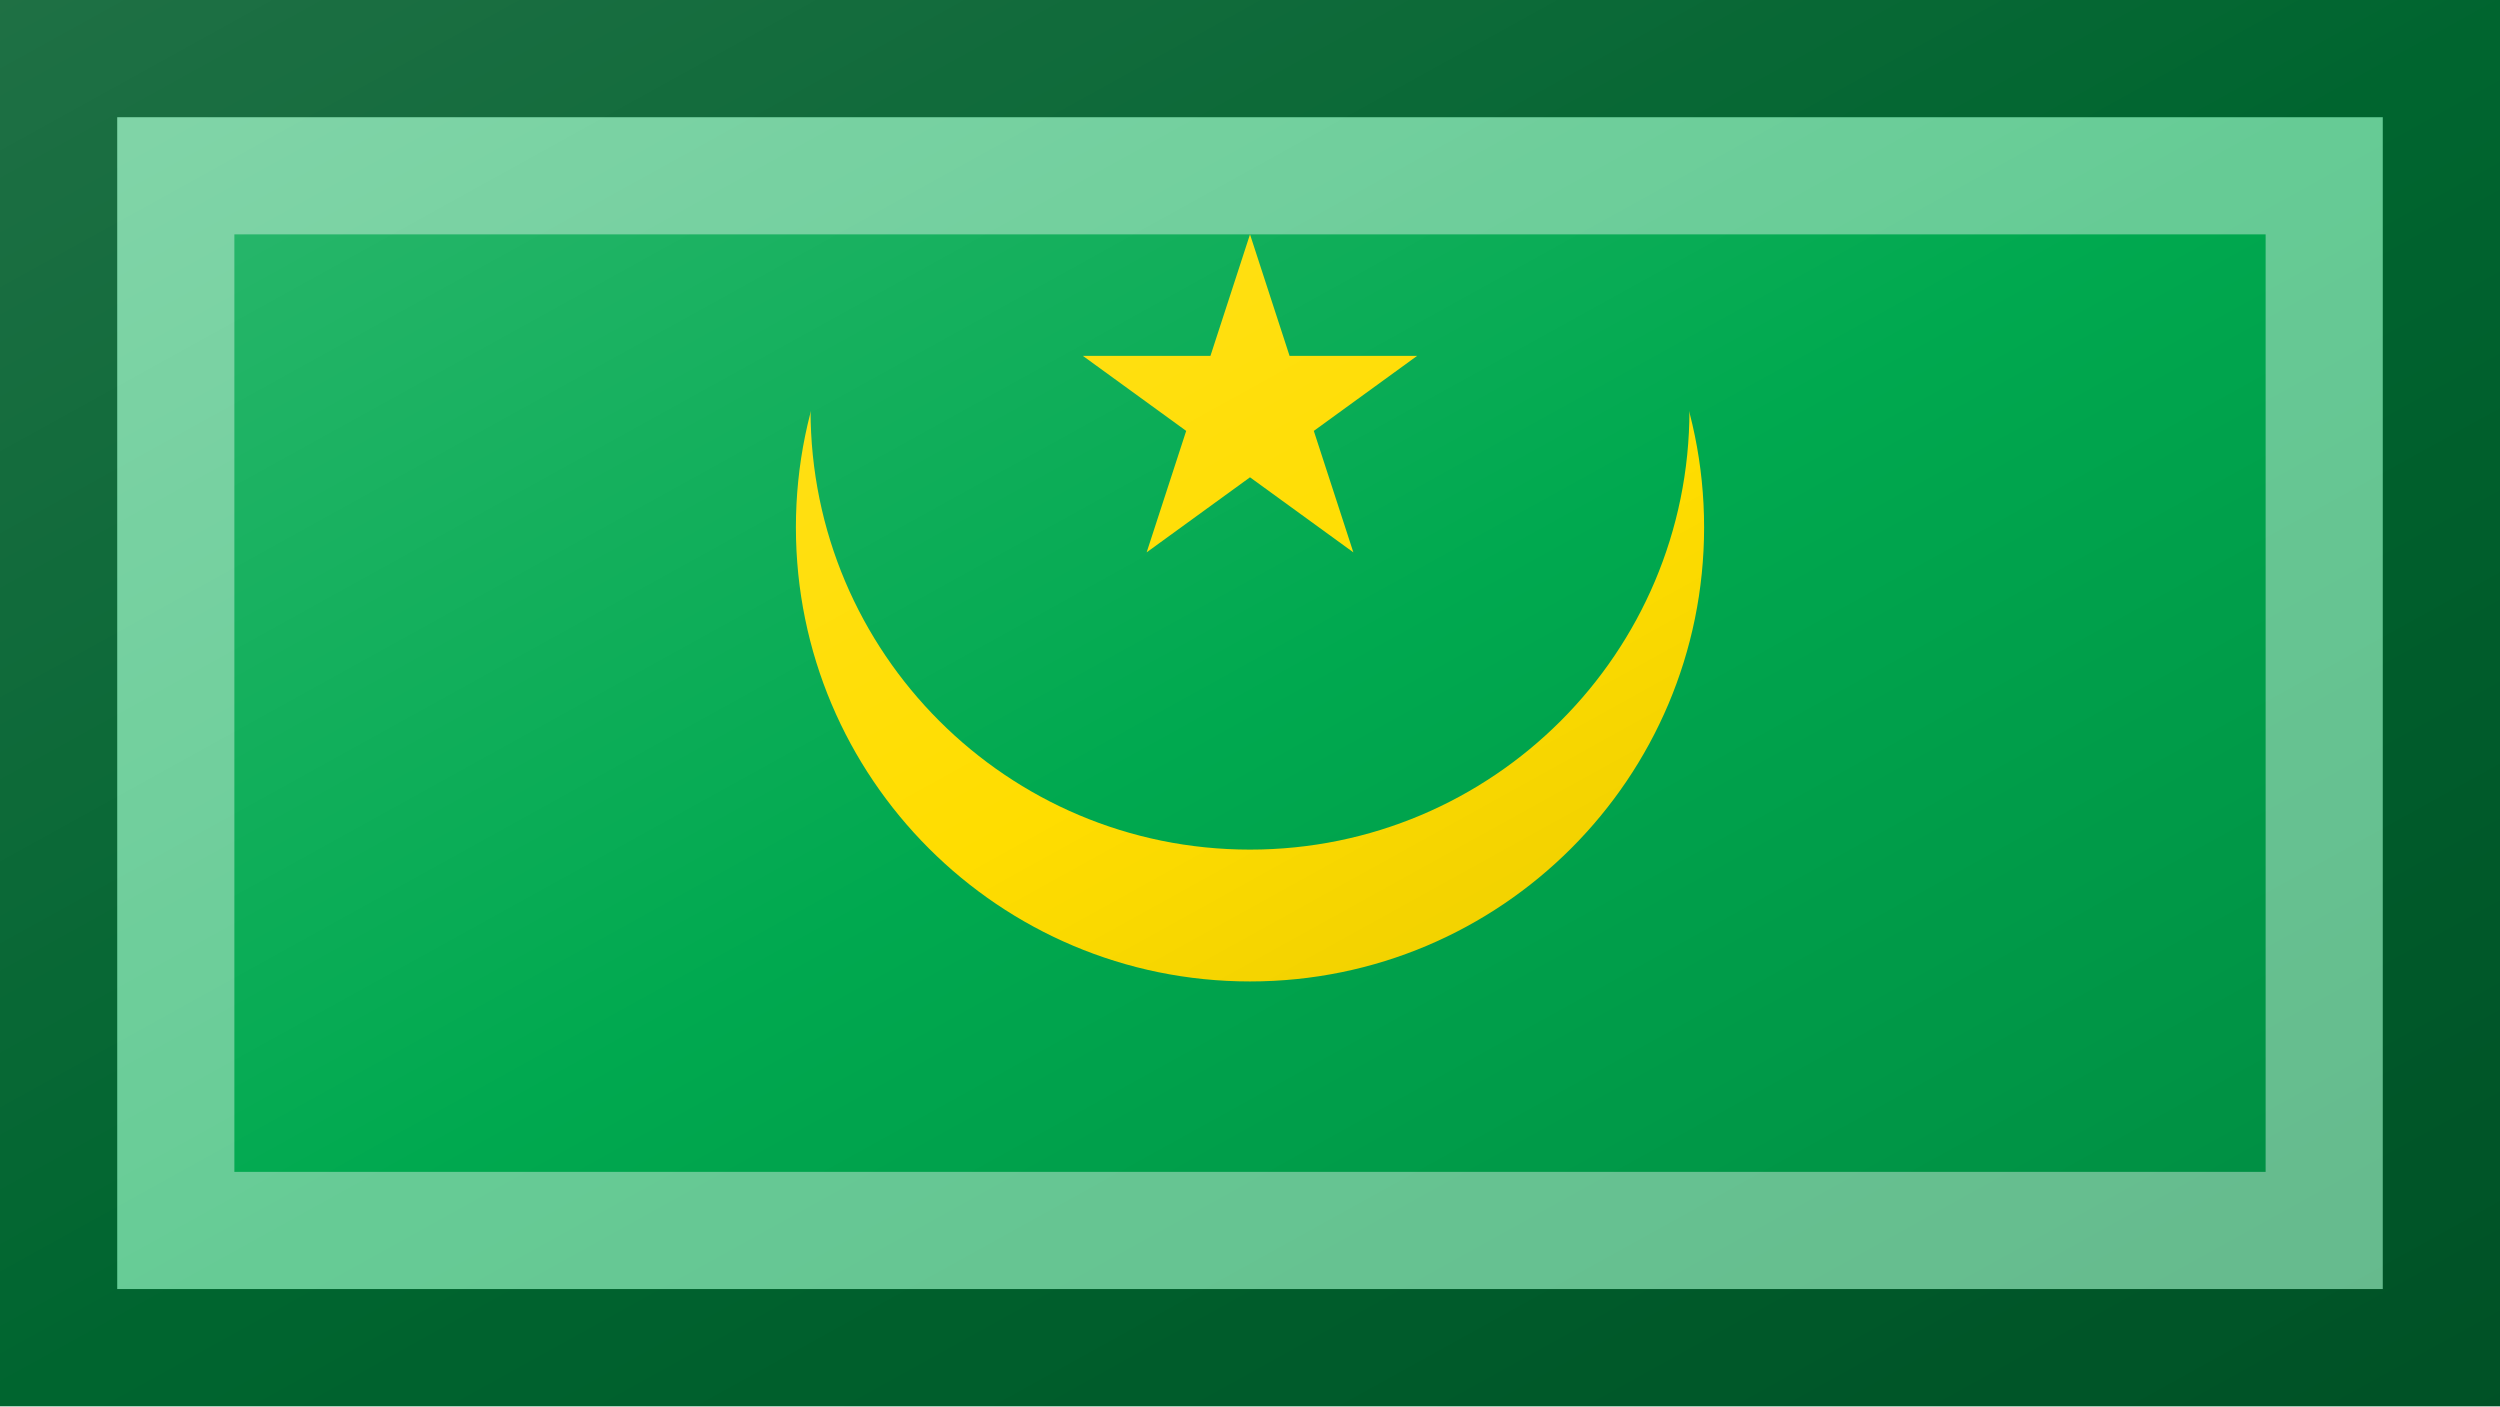
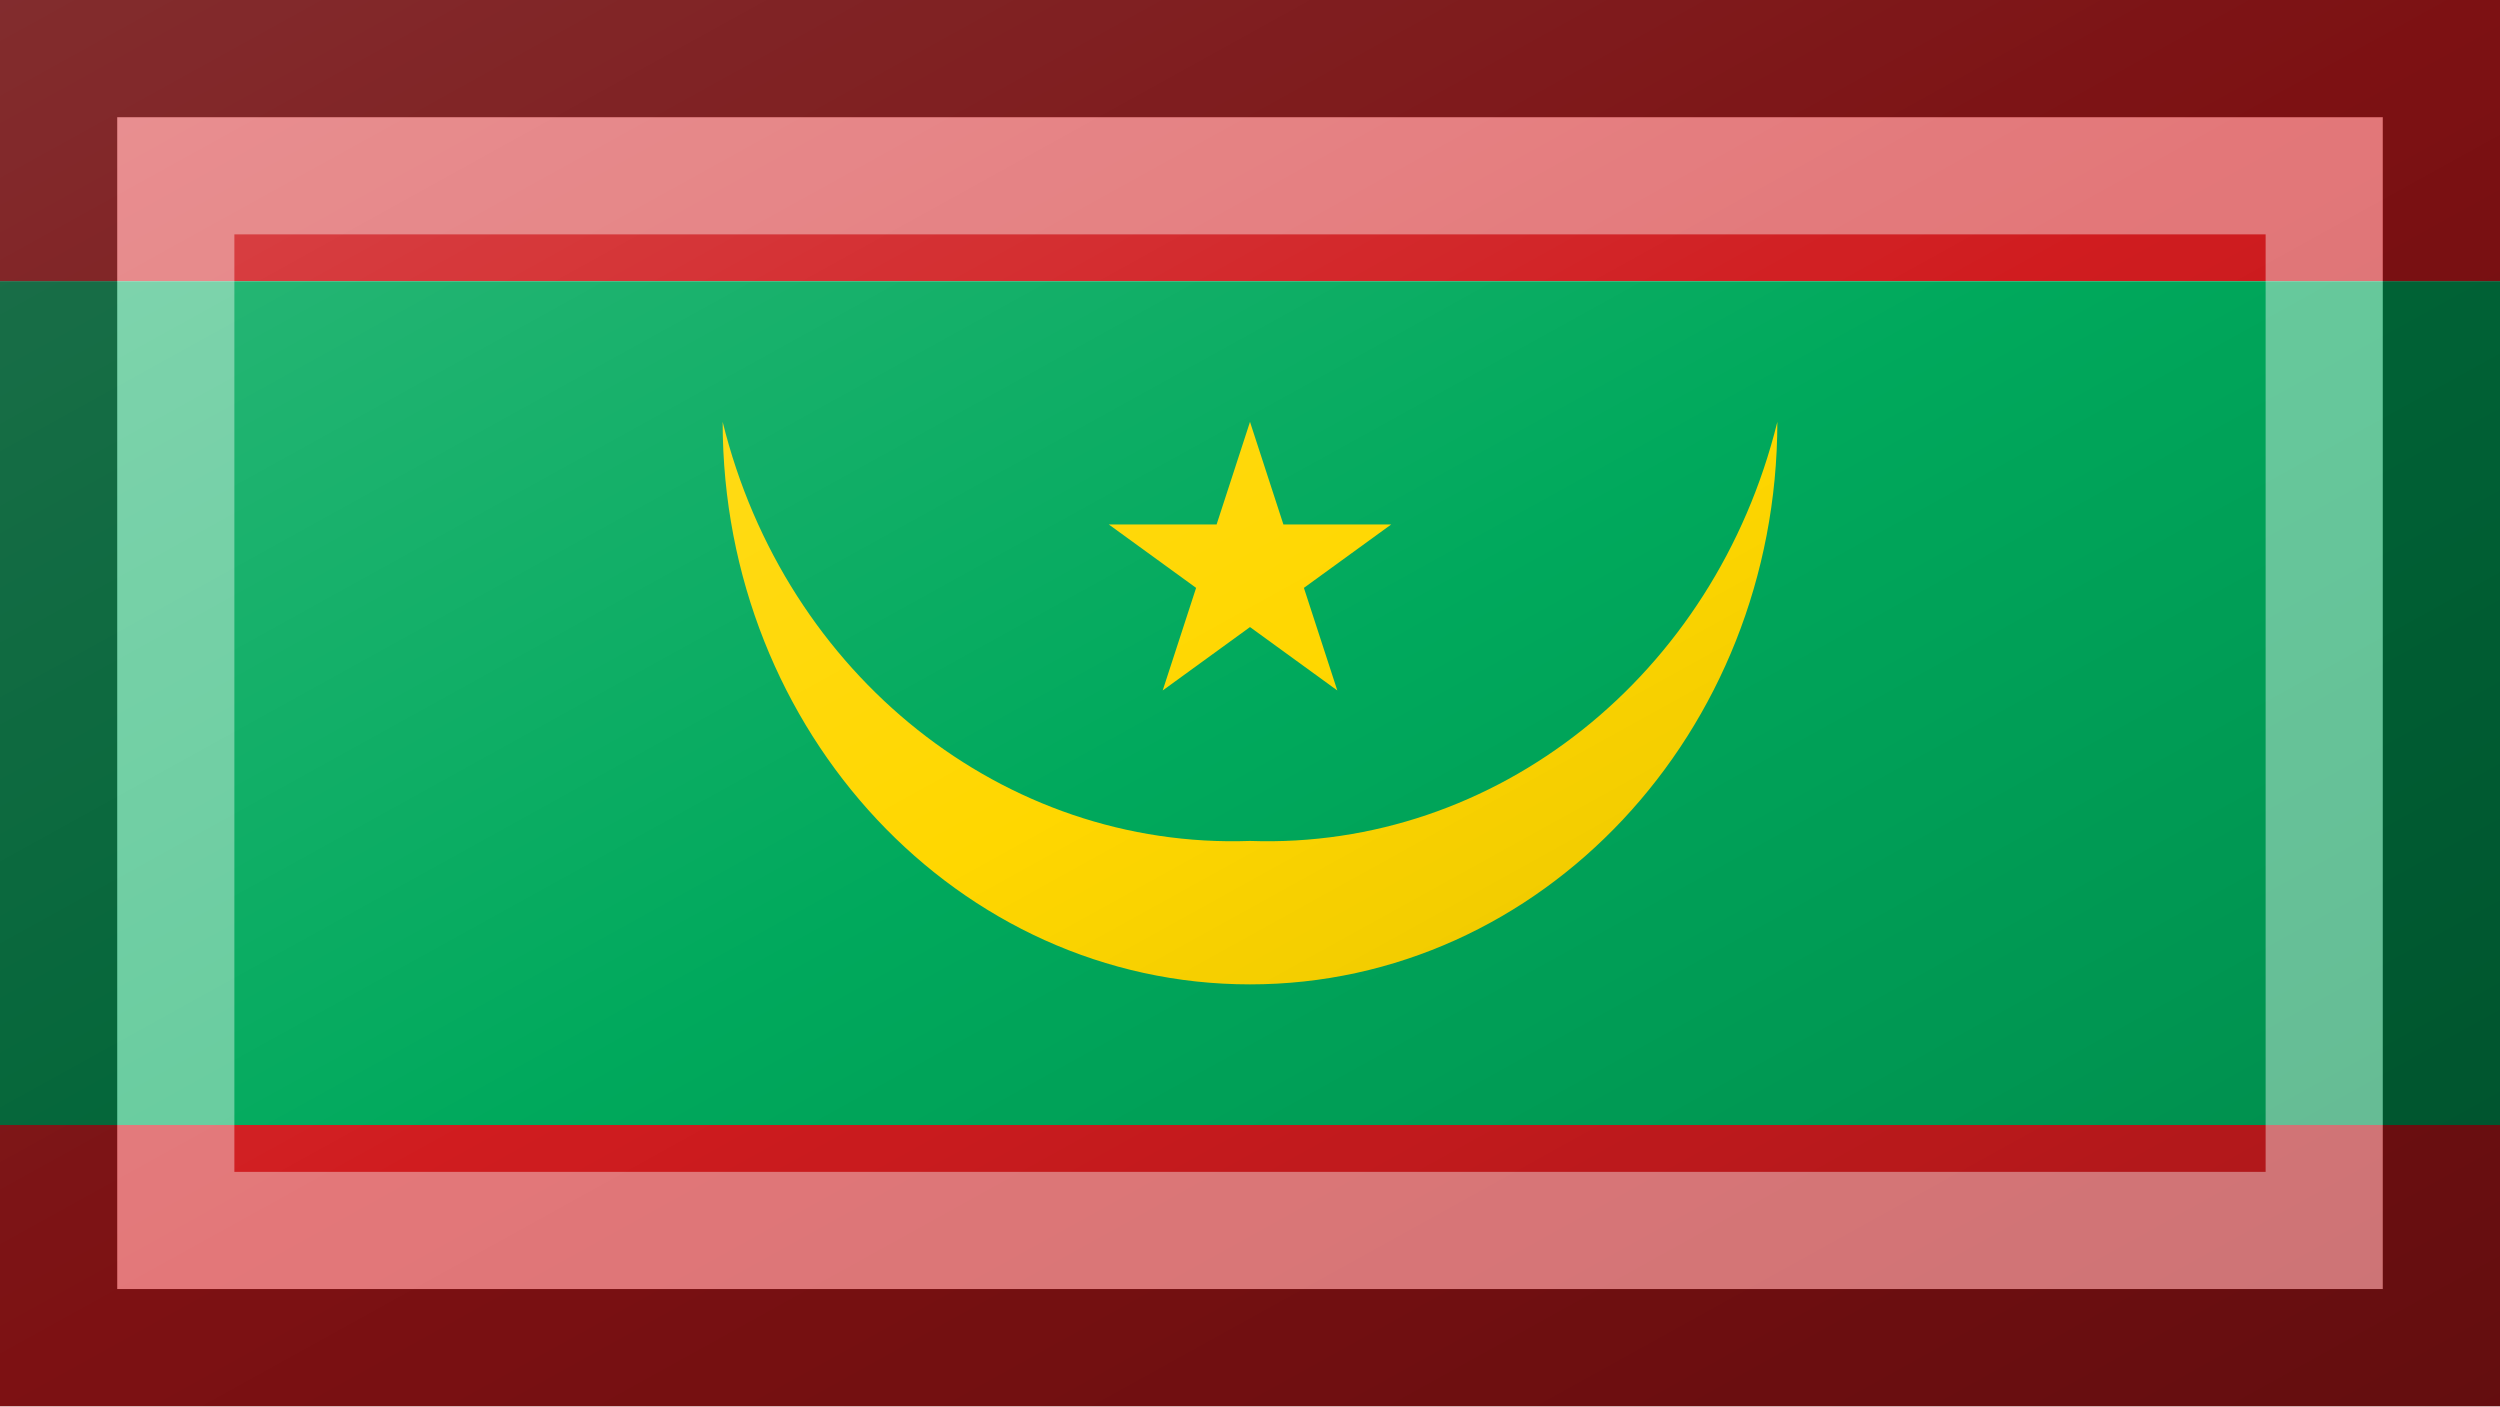
<svg xmlns="http://www.w3.org/2000/svg" xmlns:xlink="http://www.w3.org/1999/xlink" version="1.1" width="640" height="360" viewBox="0 0 640 360">
  <style>
- .green{fill:rgb(0,169,79);}
- .yellow{fill:rgb(255,221,0);}
+ .green{fill:rgb(0,169,92);}
+ .red{fill:rgb(208,28,31);}
+ .yellow{fill:rgb(255,215,0);}
</style>
  <defs>
+     <path id="crescent" d="M -1.0 0.0 A 1.0 1.0 0.0 0 0 0.0 1.0 A 1.0 1.0 0.0 0 0 1.0 0.0 A 1.0 1.0 0.0 0 1 0.0 0.745 A 1.0 1.0 0.0 0 1 -1.0 0.0 Z" />
    <path id="star" d="M 0.0 -1.0 L 0.225 -0.309 L 0.951 -0.309 L 0.363 0.118 L 0.588 0.809 L 0.0 0.382 L -0.588 0.809 L -0.363 0.118 L -0.951 -0.309 L -0.225 -0.309 Z" />
    <linearGradient id="glaze" x1="0%" y1="0%" x2="100%" y2="100%">
      <stop offset="0%" stop-color="rgb(255,255,255)" stop-opacity="0.2" />
      <stop offset="49.999%" stop-color="rgb(255,255,255)" stop-opacity="0.0" />
      <stop offset="50.001%" stop-color="rgb(0,0,0)" stop-opacity="0.0" />
      <stop offset="100%" stop-color="rgb(0,0,0)" stop-opacity="0.2" />
    </linearGradient>
  </defs>
  <g>
-     <rect x="0" y="0" width="640" height="360" class="green" />
-     <ellipse cx="320" cy="135" rx="116.25" ry="116.25" class="yellow" />
-     <ellipse cx="320" cy="105" rx="112.5" ry="112.5" class="green" />
-     <use xlink:href="#star" transform="translate(320 105) scale(45 45) rotate(0)" class="yellow" />
+     <g>
+       <rect x="0" y="0" width="640" height="72" class="red" />
+       <rect x="0" y="72" width="640" height="216" class="green" />
+       <rect x="0" y="288" width="640" height="72" class="red" />
+     </g>
+     <use xlink:href="#crescent" transform="translate(320 108) scale(135 144) rotate(0)" class="yellow" />
+     <use xlink:href="#star" transform="translate(320 146.0095) scale(38.0095 38.0095) rotate(0)" class="yellow" />
  </g>
  <g>
    <rect x="0" y="0" width="640" height="360" fill="url(#glaze)" />
    <path d="M 30 30 L 610 30 L 610 330 L 30 330 Z M 60 60 L 60 300 L 580 300 L 580 60 Z" fill="rgb(255,255,255)" opacity="0.4" />
    <path d="M 0 0 L 640 0 L 640 360 L 0 360 Z M 30 30 L 30 330 L 610 330 L 610 30 Z" fill="rgb(0,0,0)" opacity="0.4" />
  </g>
</svg>
